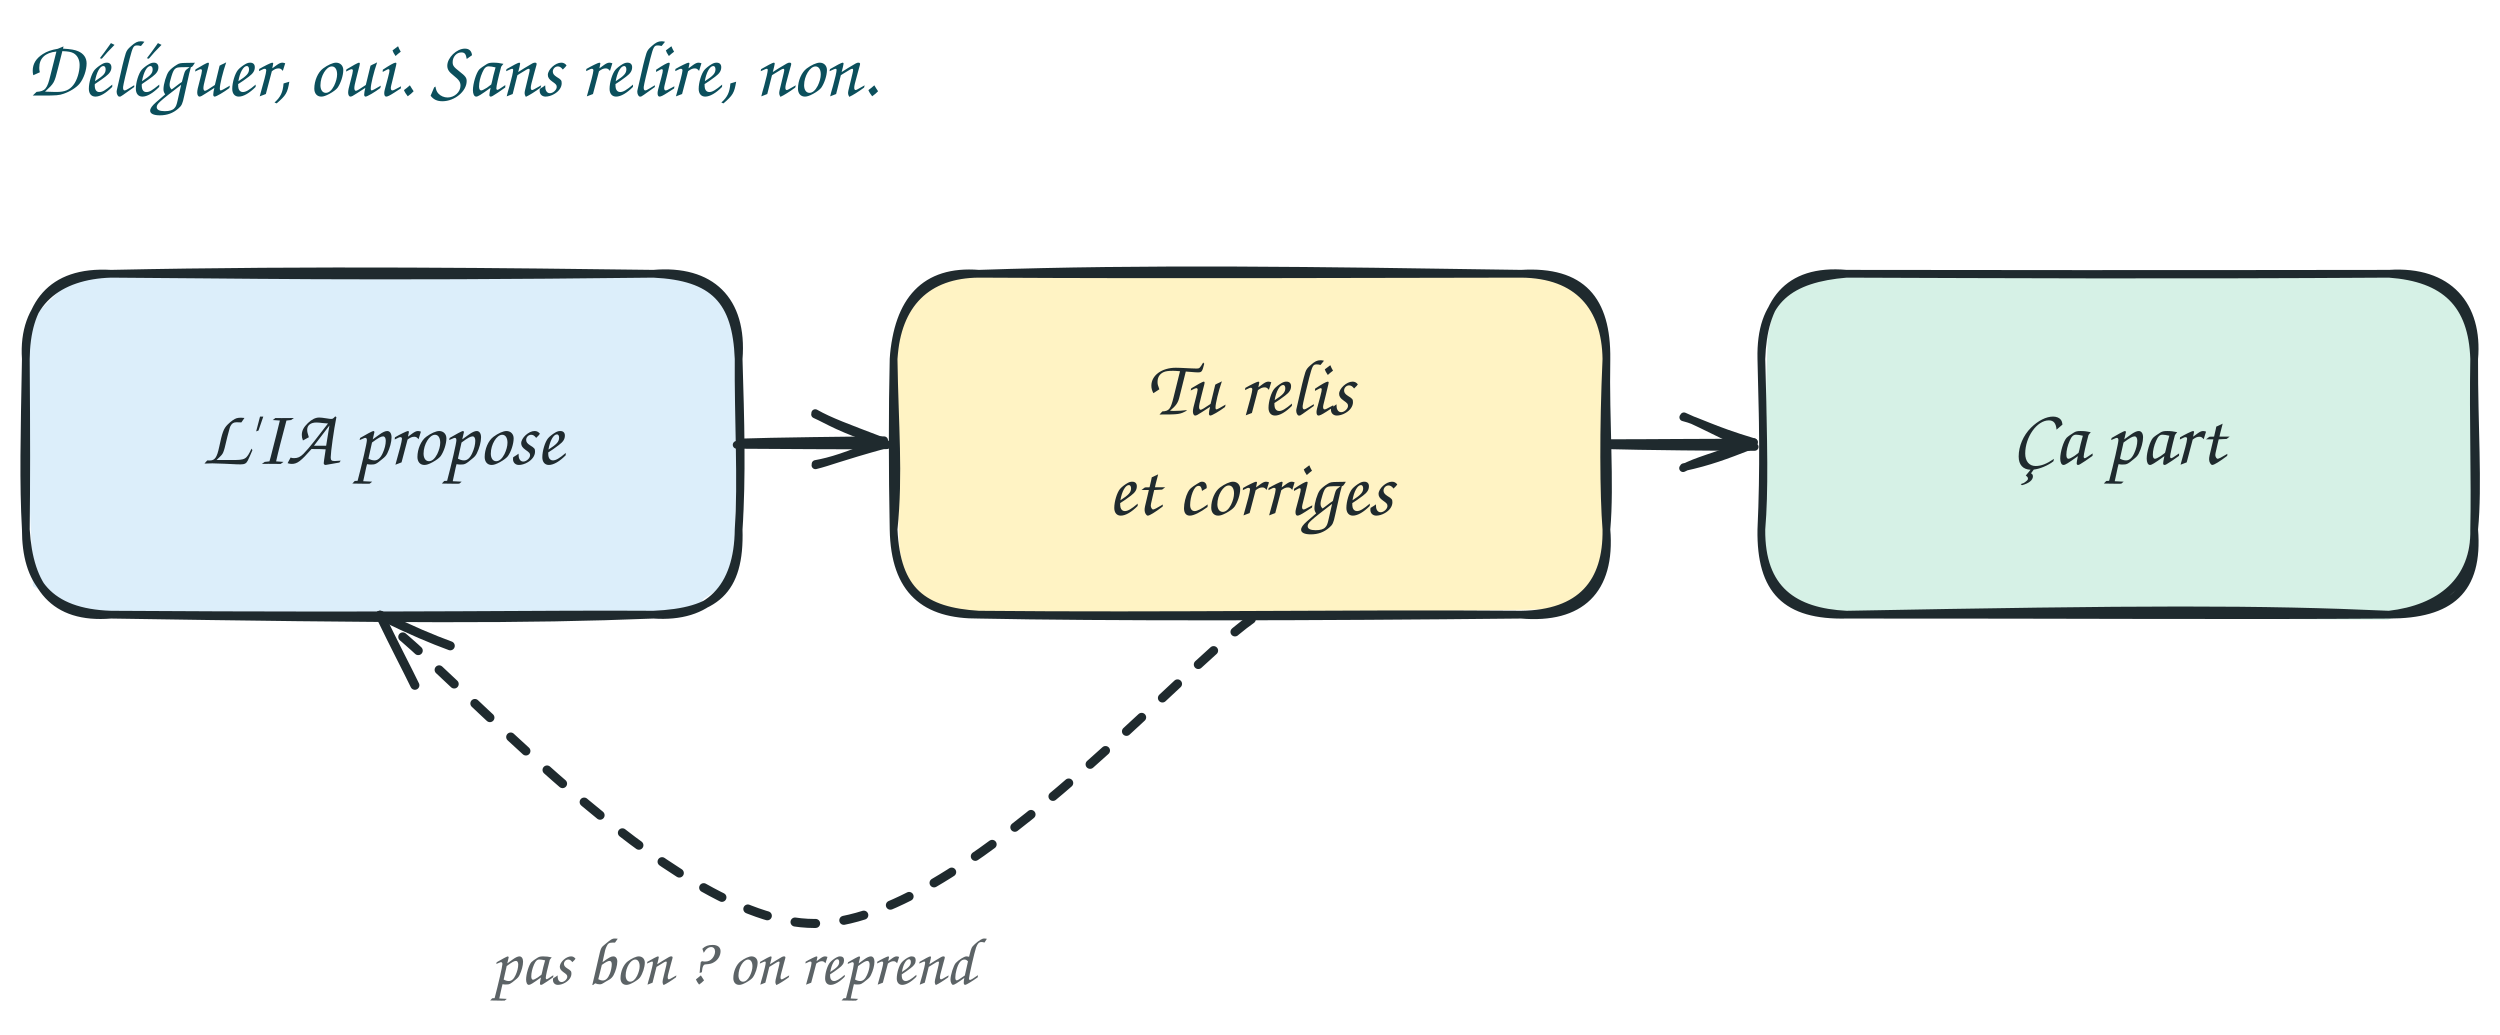
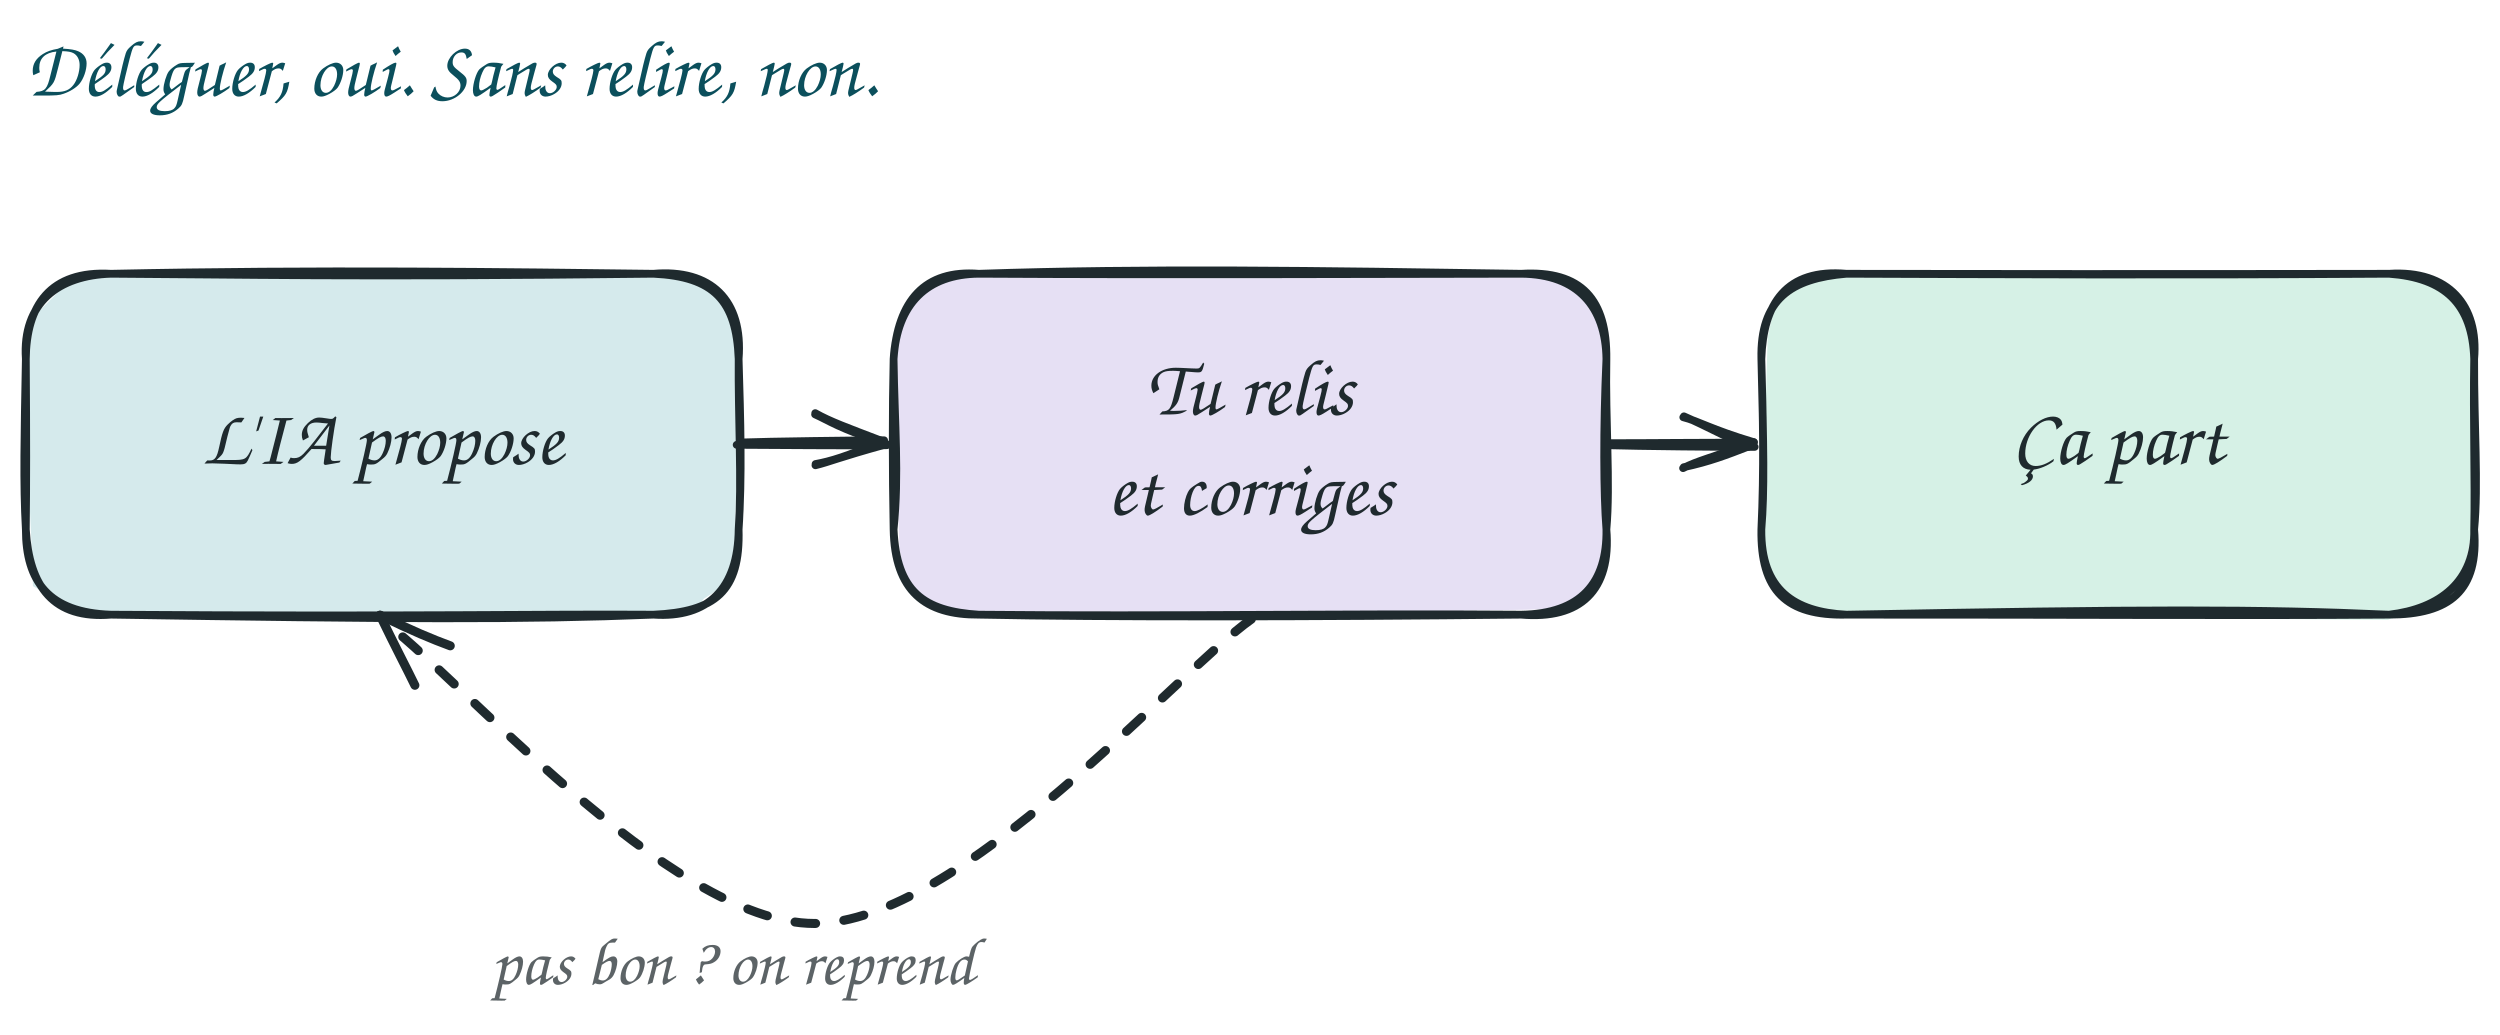
<svg xmlns="http://www.w3.org/2000/svg" version="1.1" viewBox="0 0 968 400.5" width="968" height="400.5">
  <defs>
    
  </defs>
  <g stroke-linecap="round" transform="translate(10 106) rotate(0 138 66)">
-     <path d="M31.23 -0.77 L243.16 -0.81 L258.12 2.95 L263.91 3.21 L271.8 14.38 L276.61 23.43 L274.67 97.77 L277.36 106.11 L272.56 119.41 L262.57 125.79 L257.95 131.44 L242.94 132.43 L34.74 131.63 L26.3 132.79 L13.58 127.14 L2.74 120.94 L2.31 107.66 L-1.3 26.89 L4.82 14.72 L10.21 9.4 L18.16 1.21 L34.77 -0.28" stroke="none" stroke-width="0" fill="#DCEEFA" />
+     <path d="M31.23 -0.77 L243.16 -0.81 L258.12 2.95 L263.91 3.21 L271.8 14.38 L276.61 23.43 L274.67 97.77 L277.36 106.11 L272.56 119.41 L262.57 125.79 L257.95 131.44 L242.94 132.43 L34.74 131.63 L26.3 132.79 L13.58 127.14 L2.74 120.94 L2.31 107.66 L-1.3 26.89 L4.82 14.72 L10.21 9.4 L18.16 1.21 L34.77 -0.28" stroke="none" stroke-width="0" fill="#D5EAEC" />
    <path d="M33 0 M33 0 C81.18 0.23, 125.66 1.38, 243 0 M33 0 C111.7 -1.7, 189.71 -0.68, 243 0 M243 0 C265.2 -1.93, 277.84 10.13, 276 33 M243 0 C266.48 1.13, 275.13 10.39, 276 33 M276 33 C275.8 54.9, 277.32 81.11, 276 99 M276 33 C276.71 56.42, 277.35 78.57, 276 99 M276 99 C275.77 121.71, 264.27 133.48, 243 132 M276 99 C276.72 122.99, 266.97 130.94, 243 132 M243 132 C193.07 134.04, 142.7 133.74, 33 132 M243 132 C199.36 131.69, 154.78 132.79, 33 132 M33 132 C10.68 133.83, 1.33 121.23, 0 99 M33 132 C8.71 131.21, 0 118.98, 0 99 M0 99 C-1 81.14, -0.54 62.72, 0 33 M0 99 C0.2 81.25, 0.22 63.96, 0 33 M0 33 C0.22 12.41, 9.26 -1.38, 33 0 M0 33 C-1.46 11.16, 12.72 0.61, 33 0" stroke="#1F2A2E" stroke-width="3" fill="none" />
  </g>
  <g transform="translate(43.84 152.625) rotate(0 104.16 19.375)">
    <text x="104.16" y="27" font-family="SF Hand, cursive" font-size="31px" fill="#1F2A2E" text-anchor="middle" style="white-space: pre;" direction="ltr">L'IA propose</text>
  </g>
  <g stroke-linecap="round" transform="translate(346 106) rotate(0 138 66)">
-     <path d="M34.28 0.16 L244.01 -0.66 L258.43 1.07 L263.74 4.95 L271.71 14.46 L275.75 26.87 L274.79 98.13 L274.7 106.86 L271.79 120.35 L262.56 128.47 L255.54 129.73 L244.63 130.09 L34.31 132.98 L26.36 132.42 L13.13 128.68 L4.53 118.91 L2.28 106.38 L-0.74 26.43 L6.11 13.96 L9.3 8.08 L18.17 3.12 L33.92 -1.1" stroke="none" stroke-width="0" fill="#FFF3C4" />
+     <path d="M34.28 0.16 L244.01 -0.66 L258.43 1.07 L263.74 4.95 L271.71 14.46 L275.75 26.87 L274.79 98.13 L274.7 106.86 L271.79 120.35 L262.56 128.47 L255.54 129.73 L244.63 130.09 L34.31 132.98 L26.36 132.42 L13.13 128.68 L4.53 118.91 L2.28 106.38 L-0.74 26.43 L6.11 13.96 L9.3 8.08 L18.17 3.12 L33.92 -1.1" stroke="none" stroke-width="0" fill="#E6E0F4" />
    <path d="M33 0 M33 0 C109.14 0.44, 180.44 0.08, 243 0 M33 0 C97.83 -2.22, 164.04 -1.21, 243 0 M243 0 C265.07 0.18, 275.7 12.95, 276 33 M243 0 C266.48 -1.43, 276.28 10.08, 276 33 M276 33 C275.54 56.87, 277.59 81.35, 276 99 M276 33 C274.78 60.25, 274.94 85.47, 276 99 M276 99 C278 122.72, 265.81 133.97, 243 132 M276 99 C276.31 119.64, 266.14 131.66, 243 132 M243 132 C162.25 132.84, 81.96 133.01, 33 132 M243 132 C174.88 131.45, 107.9 132.73, 33 132 M33 132 C12.24 132.17, 0.42 122.87, 0 99 M33 132 C11.59 130.67, 1.13 123.01, 0 99 M0 99 C2.18 77.31, 0.38 59.15, 0 33 M0 99 C-0.44 76.43, -0.46 52.38, 0 33 M0 33 C1.62 10.33, 12.06 -1.67, 33 0 M0 33 C1.29 11.59, 13 0.15, 33 0" stroke="#1F2A2E" stroke-width="3" fill="none" />
  </g>
  <g transform="translate(388.52 133.25) rotate(0 95.48 38.75)">
    <text x="95.48" y="27.25" font-family="SF Hand, cursive" font-size="31px" fill="#1F2A2E" text-anchor="middle" style="white-space: pre;" direction="ltr">Tu relis</text>
    <text x="95.48" y="66" font-family="SF Hand, cursive" font-size="31px" fill="#1F2A2E" text-anchor="middle" style="white-space: pre;" direction="ltr">et corriges</text>
  </g>
  <g stroke-linecap="round" transform="translate(682 106) rotate(0 138 66)">
    <path d="M34.84 0.94 L241.82 -0.92 L256.47 1.88 L264.06 6.45 L271.83 14.82 L277.12 25.8 L275.41 97.65 L273.9 106.03 L271.06 119.8 L262.58 128.88 L257.29 128.1 L242.61 133.99 L33.96 132.54 L25.52 130.35 L11.67 128.05 L6.1 120.81 L0.18 105.55 L2.42 24.67 L5.25 11.43 L7.14 8.52 L19.8 0.9 L33.34 -0.04" stroke="none" stroke-width="0" fill="#D6F1E6" />
    <path d="M33 0 M33 0 C95.06 0.22, 156.14 0.56, 243 0 M33 0 C88.57 0.08, 146.06 0.15, 243 0 M243 0 C266.27 -1.55, 277.8 12.41, 276 33 M243 0 C264.83 1.6, 275.31 11.79, 276 33 M276 33 C275.9 58.87, 277.67 81.81, 276 99 M276 33 C275.57 56.73, 276.44 79.09, 276 99 M276 99 C277.93 122.68, 266.61 132.02, 243 132 M276 99 C276.4 118.82, 262.92 129.72, 243 132 M243 132 C193.21 129.74, 147.24 129.84, 33 132 M243 132 C182.89 132.45, 121.4 131.95, 33 132 M33 132 C12.7 130.98, -0.22 122.38, 0 99 M33 132 C9.64 132.56, -0.39 122.71, 0 99 M0 99 C1.07 75.38, 0.64 55.9, 0 33 M0 99 C1.25 84.08, 0.85 67.07, 0 33 M0 33 C-0.53 9.95, 11.32 1.81, 33 0 M0 33 C0.72 11.45, 9.61 -2.07, 33 0" stroke="#1F2A2E" stroke-width="3" fill="none" />
  </g>
  <g transform="translate(759.24 152.625) rotate(0 60.76 19.375)">
    <text x="60.76" y="27" font-family="SF Hand, cursive" font-size="31px" fill="#1F2A2E" text-anchor="middle" style="white-space: pre;" direction="ltr">Ça part</text>
  </g>
  <g stroke-linecap="round">
    <g transform="translate(286 172) rotate(0 28.8 0)">
      <path d="M-0.77 0.24 C8.99 0.26, 47.65 0.63, 57.39 0.39 M1.02 -0.68 C10.71 -1.06, 47.01 -1.55, 56.33 -1.52" stroke="#1F2A2E" stroke-width="3" fill="none" />
    </g>
    <g transform="translate(286 172) rotate(0 28.8 0)">
      <path d="M29.74 8.16 C35.39 6.78, 38.17 5.29, 57.3 0 M29.79 7.66 C35.52 6.62, 42.04 4.71, 55.58 -1.23" stroke="#1F2A2E" stroke-width="3" fill="none" />
    </g>
    <g transform="translate(286 172) rotate(0 28.8 0)">
      <path d="M29.6 -11.54 C35.33 -8.96, 38.13 -6.5, 57.3 0 M29.66 -12.04 C35.34 -8.82, 41.89 -6.46, 55.58 -1.23" stroke="#1F2A2E" stroke-width="3" fill="none" />
    </g>
  </g>
  <g stroke-linecap="round">
    <g transform="translate(622 172) rotate(0 28.8 0)">
      <path d="M1.05 0.41 C10.57 0.73, 47.89 1.16, 57.41 1.04 M0.15 -0.42 C9.47 -0.33, 46.77 -0.75, 56.36 -0.53" stroke="#1F2A2E" stroke-width="3" fill="none" />
    </g>
    <g transform="translate(622 172) rotate(0 28.8 0)">
      <path d="M29.94 8.9 C39.89 6.77, 46.51 4.2, 54.98 0.92 M29.69 9.27 C35.31 6.37, 40.3 5.35, 57.1 -0.78" stroke="#1F2A2E" stroke-width="3" fill="none" />
    </g>
    <g transform="translate(622 172) rotate(0 28.8 0)">
      <path d="M30.02 -10.8 C39.79 -6.53, 46.39 -2.68, 54.98 0.92 M29.77 -10.43 C35.49 -9.03, 40.46 -5.75, 57.1 -0.78" stroke="#1F2A2E" stroke-width="3" fill="none" />
    </g>
  </g>
  <g stroke-linecap="round">
    <g transform="translate(484 240.4) rotate(0 -168 58.8)">
      <path d="M0.5 -0.63 C-27.54 19.04, -112.46 117.15, -168.62 117.17 C-224.78 117.2, -308.46 19.08, -336.45 -0.49" stroke="#1F2A2E" stroke-width="3.5" fill="none" stroke-dasharray="8 11" />
    </g>
    <g transform="translate(484 240.4) rotate(0 -168 58.8)">
      <path d="M-309.66 9.66 C-316.67 7.08, -324.19 3.96, -336.85 -2.19" stroke="#1F2A2E" stroke-width="3.5" fill="none" />
    </g>
    <g transform="translate(484 240.4) rotate(0 -168 58.8)">
      <path d="M-323.36 24.94 C-326.6 18.22, -330.48 11.03, -336.85 -2.19" stroke="#1F2A2E" stroke-width="3.5" fill="none" />
    </g>
  </g>
  <g transform="translate(190 358) rotate(0 145.6 16.25)">
    <text x="0" y="23" font-family="SF Hand, cursive" font-size="26px" fill="#5C6366" text-anchor="start" style="white-space: pre;" direction="ltr">pas bon ? on reprend</text>
  </g>
  <g transform="translate(10 10) rotate(0 277.76 19.375)">
    <text x="0" y="27" font-family="SF Hand, cursive" font-size="31px" fill="#0B4F5C" text-anchor="start" style="white-space: pre;" direction="ltr">Déléguer, oui. Sans relire, non.</text>
  </g>
</svg>
